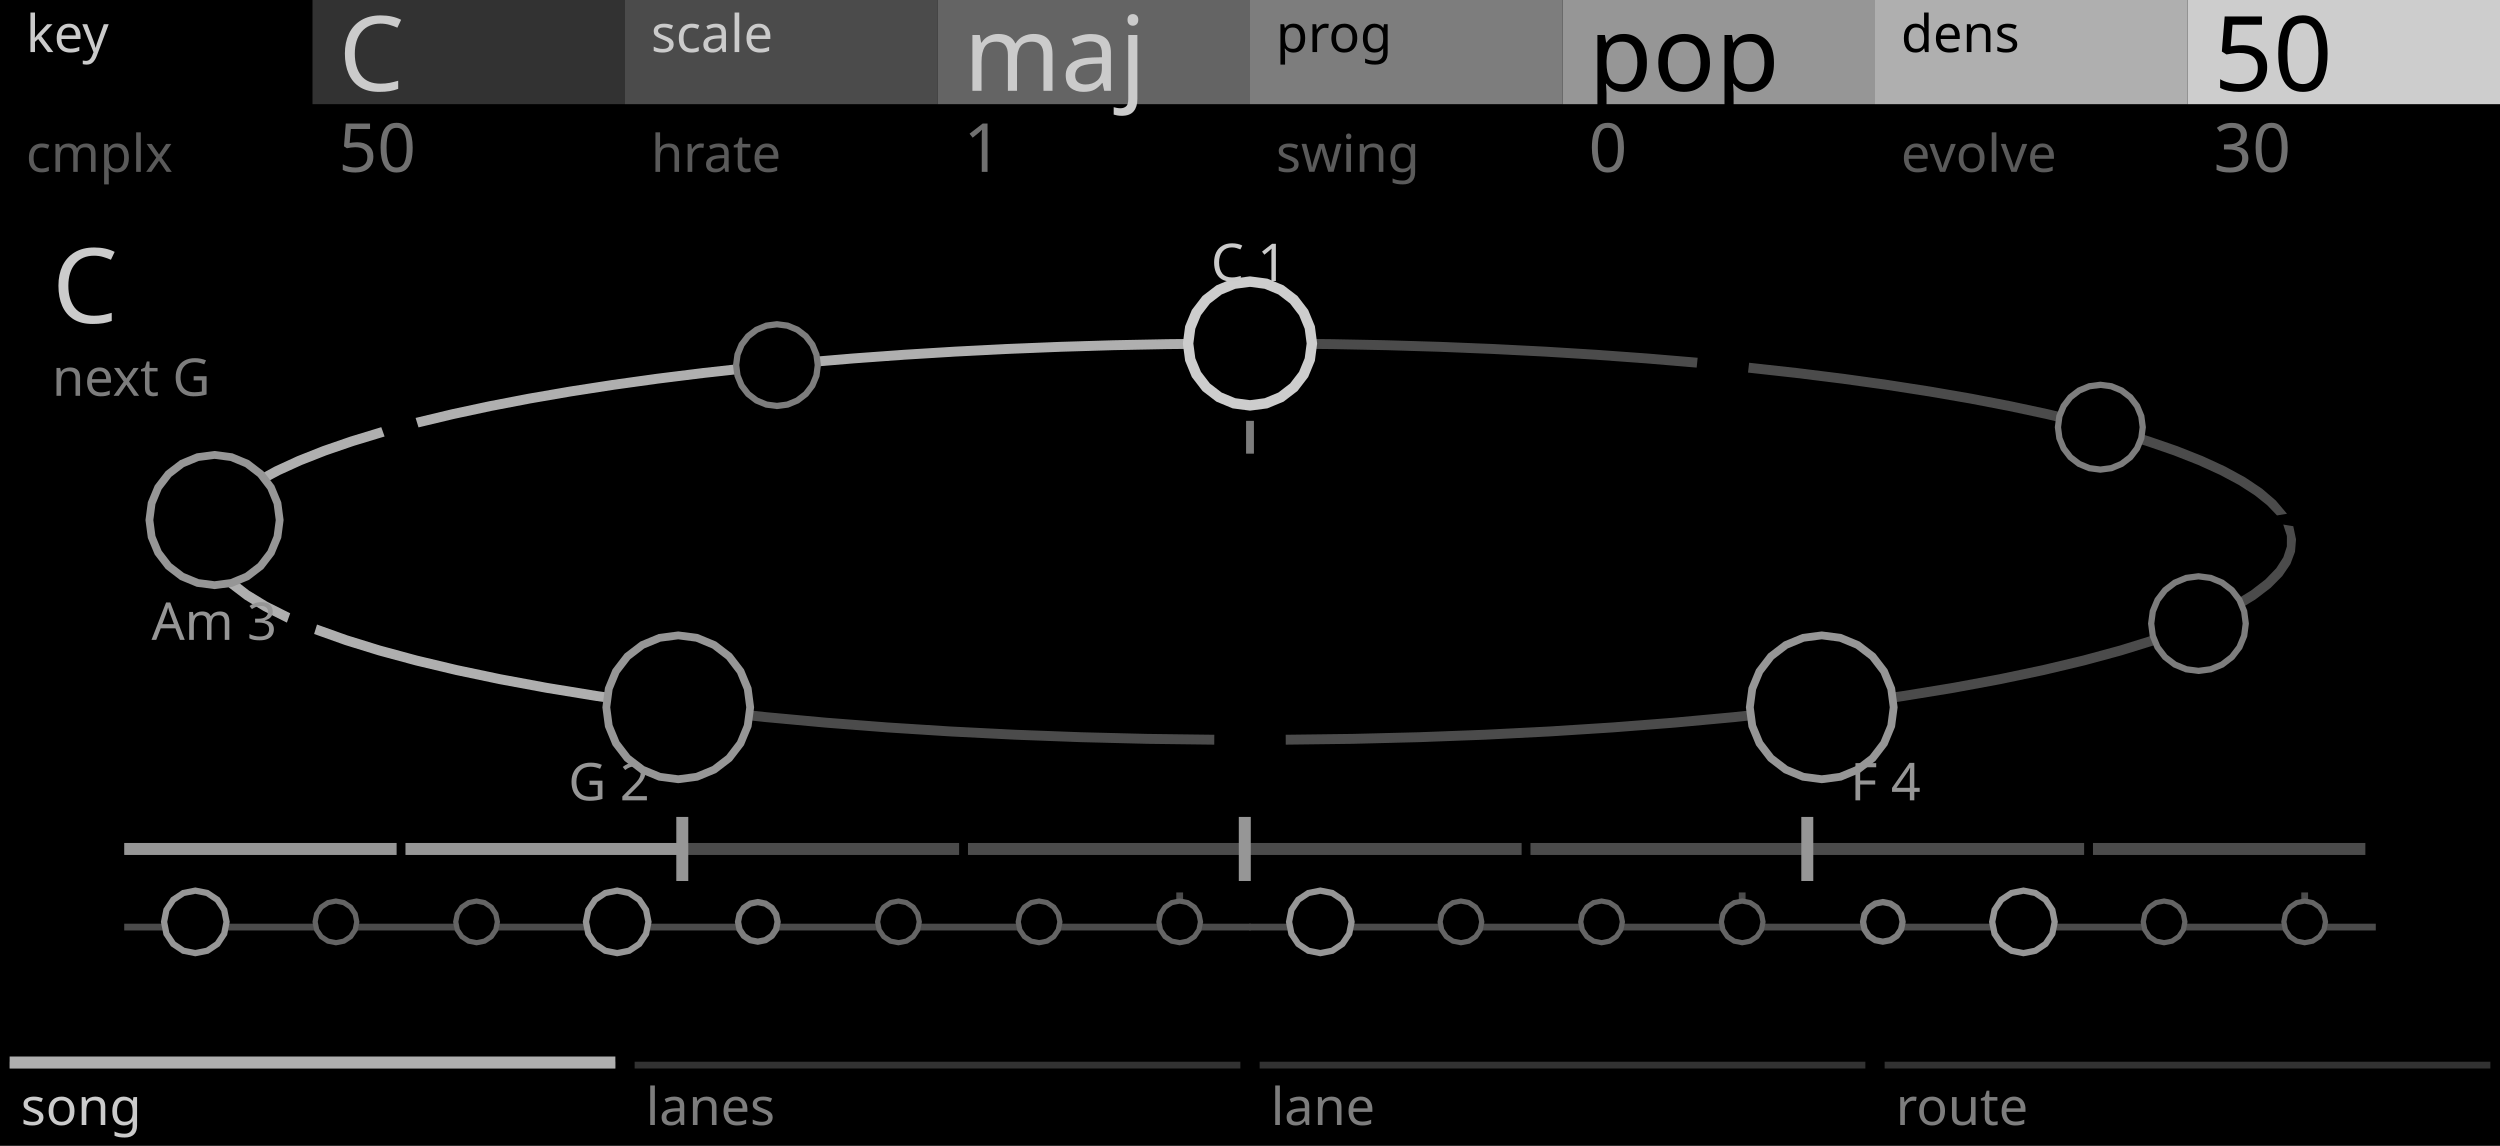
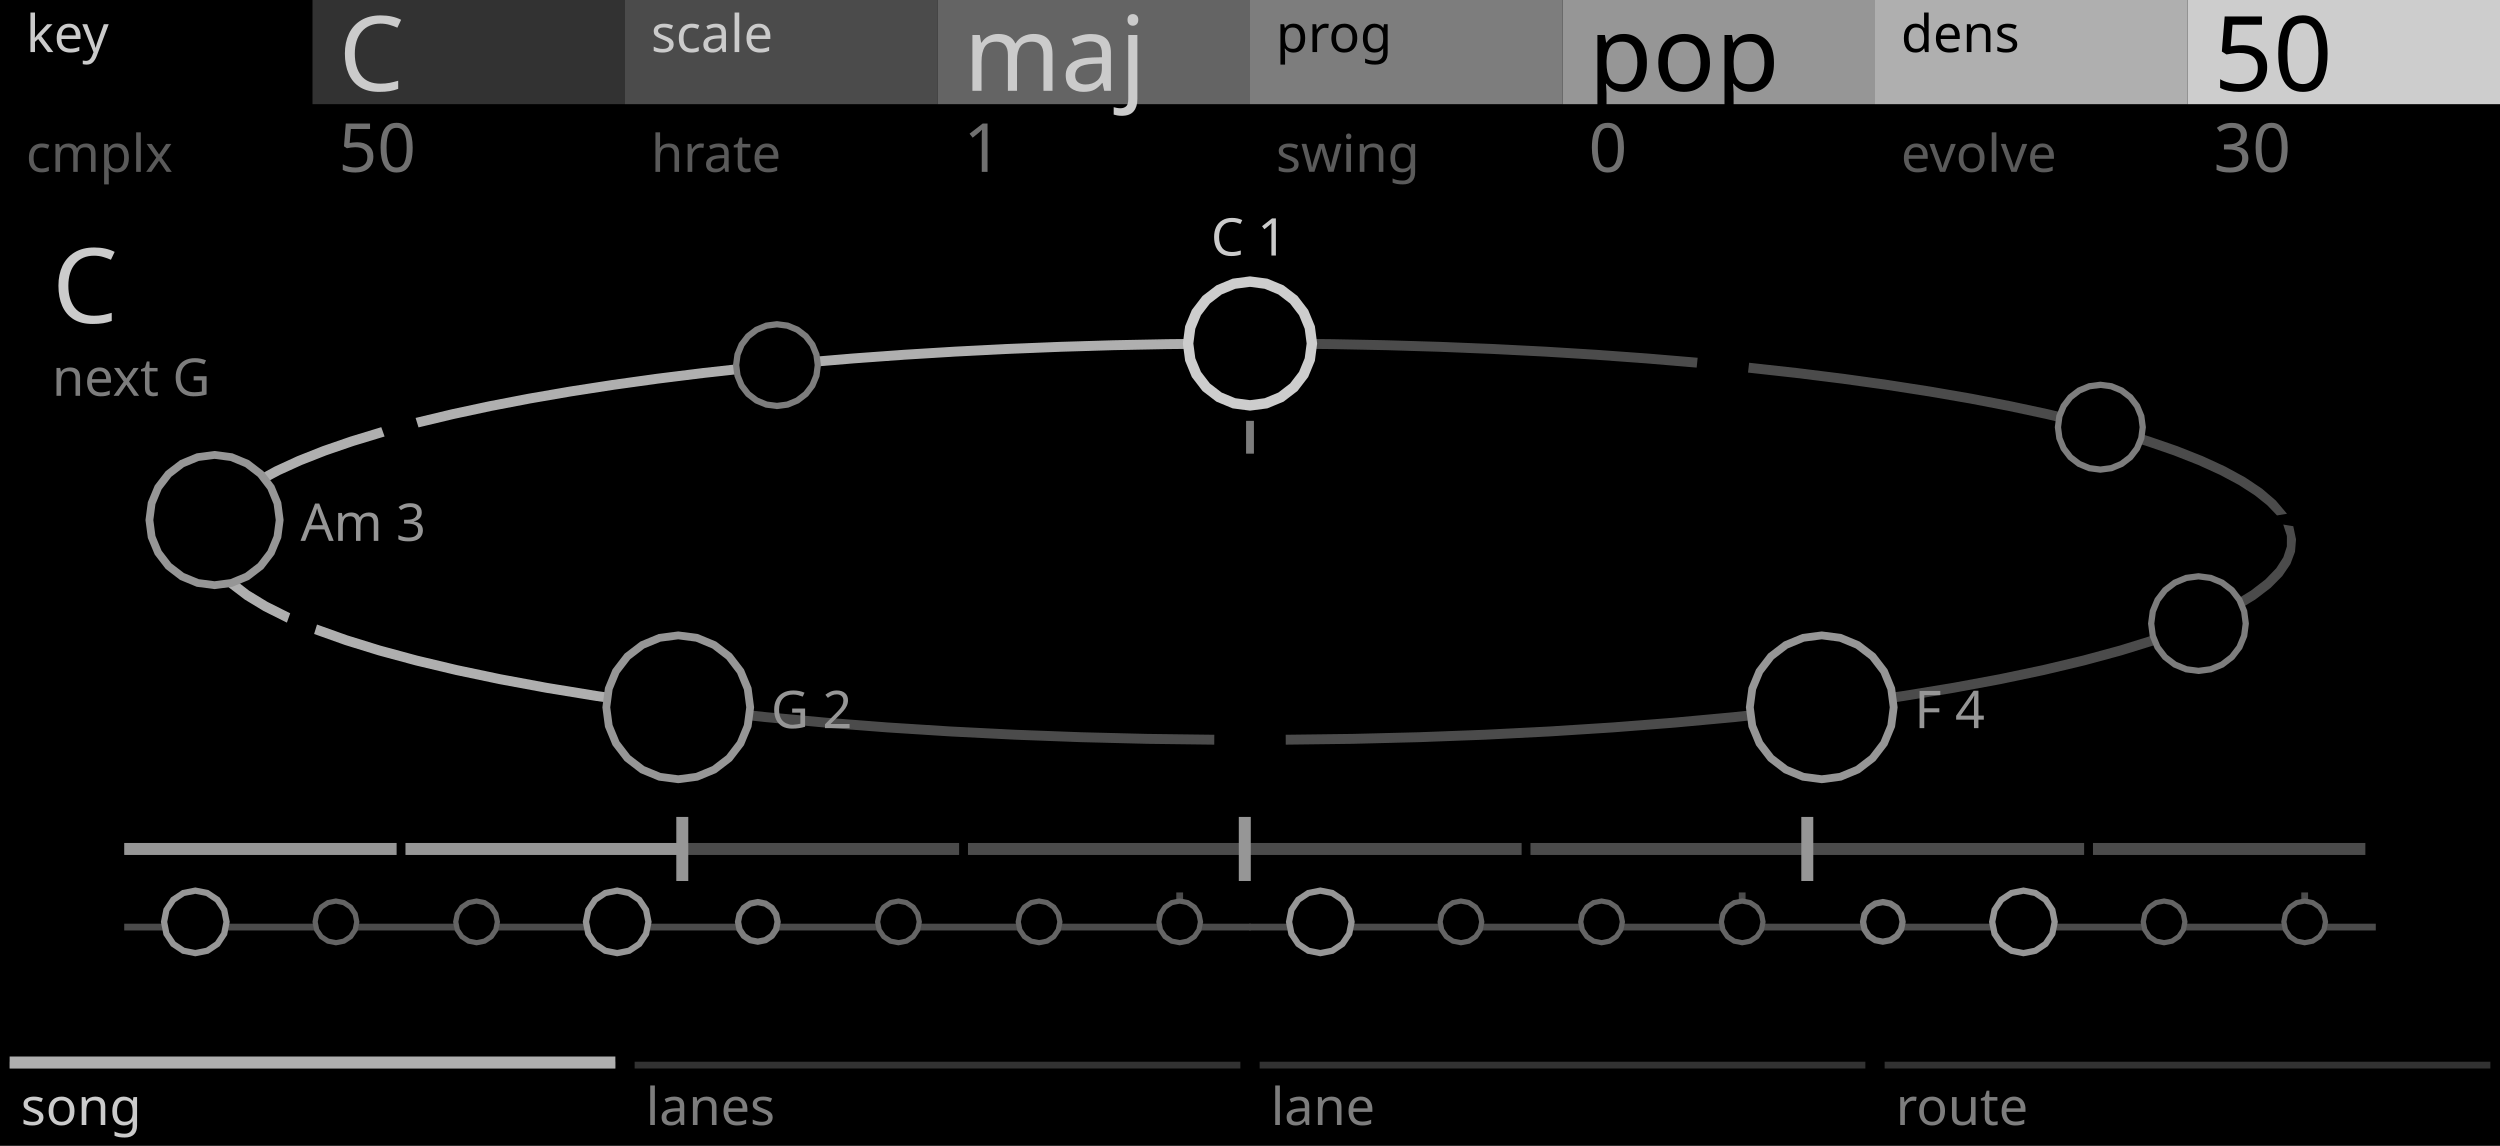
<svg xmlns="http://www.w3.org/2000/svg" width="480" height="220" viewBox="0 0 480 220">
  <g id="preview_canvas">
    <rect x="0" y="0" width="480" height="220" fill="#000000" stroke="none" />
  </g>
  <g id="preview_header">
    <rect x="0" y="0" width="60" height="20" fill="#000000" stroke="none" />
    <rect x="60" y="0" width="60" height="20" fill="#323232" stroke="none" />
    <rect x="120" y="0" width="60" height="20" fill="#4B4B4B" stroke="none" />
    <rect x="180" y="0" width="60" height="20" fill="#646464" stroke="none" />
    <rect x="240" y="0" width="60" height="20" fill="#7D7D7D" stroke="none" />
    <rect x="300" y="0" width="60" height="20" fill="#969696" stroke="none" />
    <rect x="360" y="0" width="60" height="20" fill="#AFAFAF" stroke="none" />
    <rect x="420" y="0" width="60" height="20" fill="#CDCDCD" stroke="none" />
    <text transform="matrix(1 0 0 1 5 10)" fill="#CBCBCB" stroke="none" font-family="UniversNextPro-Light" font-size="10px">key</text>
    <text transform="matrix(1 0 0 1 65 17.44)" fill="#CBCBCB" stroke="none" font-family="UniversNextPro-Light" font-size="20px">C</text>
    <text transform="matrix(1 0 0 1 5 33)" fill="#5A5A5A" stroke="none" font-family="UniversNextPro-Light" font-size="10px">cmplx</text>
    <text transform="matrix(1 0 0 1 65 33)" fill="#707070" stroke="none" font-family="UniversNextPro-Light" font-size="13px">50</text>
    <text transform="matrix(1 0 0 1 125 10)" fill="#CBCBCB" stroke="none" font-family="UniversNextPro-Light" font-size="10px">scale</text>
    <text transform="matrix(1 0 0 1 185 17.44)" fill="#CBCBCB" stroke="none" font-family="UniversNextPro-Light" font-size="20px">maj</text>
    <text transform="matrix(1 0 0 1 125 33)" fill="#5A5A5A" stroke="none" font-family="UniversNextPro-Light" font-size="10px">hrate</text>
    <text transform="matrix(1 0 0 1 185 33)" fill="#707070" stroke="none" font-family="UniversNextPro-Light" font-size="13px">1</text>
    <text transform="matrix(1 0 0 1 245 10)" fill="#000000" stroke="none" font-family="UniversNextPro-Light" font-size="10px">prog</text>
    <text transform="matrix(1 0 0 1 305 17.44)" fill="#000000" stroke="none" font-family="UniversNextPro-Light" font-size="20px">pop</text>
    <text transform="matrix(1 0 0 1 245 33)" fill="#5A5A5A" stroke="none" font-family="UniversNextPro-Light" font-size="10px">swing</text>
    <text transform="matrix(1 0 0 1 305 33)" fill="#707070" stroke="none" font-family="UniversNextPro-Light" font-size="13px">0</text>
    <text transform="matrix(1 0 0 1 365 10)" fill="#000000" stroke="none" font-family="UniversNextPro-Light" font-size="10px">dens</text>
    <text transform="matrix(1 0 0 1 425 17.44)" fill="#000000" stroke="none" font-family="UniversNextPro-Light" font-size="20px">50</text>
    <text transform="matrix(1 0 0 1 365 33)" fill="#5A5A5A" stroke="none" font-family="UniversNextPro-Light" font-size="10px">evolve</text>
    <text transform="matrix(1 0 0 1 425 33)" fill="#707070" stroke="none" font-family="UniversNextPro-Light" font-size="13px">30</text>
  </g>
  <path id="cond_palette_0" d="M 700 300 L 704 300 L 704 304 Z" fill="#000000" stroke="#000000" stroke-width="0.2" />
  <path id="cond_palette_1" d="M 708 300 L 712 300 L 712 304 Z" fill="#323232" stroke="#323232" stroke-width="0.3" />
  <path id="cond_palette_2" d="M 716 300 L 720 300 L 720 304 Z" fill="#4B4B4B" stroke="#4B4B4B" stroke-width="0.3" />
  <path id="cond_palette_3" d="M 724 300 L 728 300 L 728 304 Z" fill="#646464" stroke="#646464" stroke-width="0.3" />
  <path id="cond_palette_4" d="M 732 300 L 736 300 L 736 304 Z" fill="#7D7D7D" stroke="#7D7D7D" stroke-width="0.3" />
  <path id="cond_palette_5" d="M 740 300 L 744 300 L 744 304 Z" fill="#969696" stroke="#969696" stroke-width="0.3" />
  <path id="cond_palette_6" d="M 748 300 L 752 300 L 752 304 Z" fill="#AFAFAF" stroke="#AFAFAF" stroke-width="0.3" />
  <path id="cond_palette_7" d="M 756 300 L 760 300 L 760 304 Z" fill="#CDCDCD" stroke="#CDCDCD" stroke-width="0.3" />
  <path id="cond_palette_8" d="M 764 300 L 768 300 L 768 304 Z" fill="#000000" stroke="#4B4B4B" stroke-width="1" />
  <path id="cond_palette_9" d="M 772 300 L 776 300 L 776 304 Z" fill="#000000" stroke="#646464" stroke-width="1" />
  <path id="cond_palette_10" d="M 780 300 L 784 300 L 784 304 Z" fill="#000000" stroke="#7D7D7D" stroke-width="1.2" />
  <path id="cond_palette_11" d="M 788 300 L 792 300 L 792 304 Z" fill="#000000" stroke="#969696" stroke-width="1.2" />
  <path id="cond_palette_12" d="M 796 300 L 800 300 L 800 304 Z" fill="#000000" stroke="#AFAFAF" stroke-width="1.2" />
  <path id="cond_palette_13" d="M 804 300 L 808 300 L 808 304 Z" fill="#000000" stroke="#969696" stroke-width="1.5" />
  <path id="cond_palette_14" d="M 812 300 L 816 300 L 816 304 Z" fill="#000000" stroke="#CDCDCD" stroke-width="2" />
  <path id="cond_palette_15" d="M 820 300 L 824 300 L 824 304 Z" fill="#000000" stroke="#CDCDCD" stroke-width="1.2" />
  <path d="M 2 204 L 118 204 L 118 205 L 2 205 Z" fill="#323232" stroke="#323232" stroke-width="0.3" />
  <path d="M 122 204 L 238 204 L 238 205 L 122 205 Z" fill="#323232" stroke="#323232" stroke-width="0.3" />
  <path d="M 242 204 L 358 204 L 358 205 L 242 205 Z" fill="#323232" stroke="#323232" stroke-width="0.3" />
  <path d="M 362 204 L 478 204 L 478 205 L 362 205 Z" fill="#323232" stroke="#323232" stroke-width="0.3" />
  <path id="cond_node_8" transform="matrix(1 0 0 1 245.635 65.168)" d="M 0 0 L 10.319 0.106 L 20.6 0.313 L 30.82 0.622 L 40.955 1.031 L 50.98 1.54 L 60.87 2.148 L 70.602 2.855 L 80.151 3.659 L 79.989 5.251 L 70.462 4.449 L 60.75 3.744 L 50.879 3.137 L 40.873 2.629 L 30.757 2.221 L 20.555 1.913 L 10.292 1.706 L -0.01 1.6 Z" fill="#4B4B4B" stroke="#4B4B4B" stroke-width="0.3" />
  <path id="cond_node_9" transform="matrix(1 0 0 1 335.967 69.815)" d="M 0 0 L 9.087 1.004 L 17.915 2.102 L 26.458 3.29 L 34.693 4.569 L 42.593 5.935 L 50.136 7.387 L 57.295 8.921 L 64.047 10.536 L 63.578 12.066 L 56.877 10.466 L 49.763 8.943 L 42.26 7.5 L 34.394 6.141 L 26.191 4.868 L 17.676 3.684 L 8.875 2.59 L -0.187 1.589 Z" fill="#4B4B4B" stroke="#4B4B4B" stroke-width="0.3" />
  <path id="cond_node_10" transform="matrix(1 0 0 1 406.887 82.201)" d="M 0 0 L 5.824 1.774 L 11.169 3.622 L 16.013 5.541 L 20.336 7.533 L 24.117 9.6 L 27.335 11.751 L 29.956 13.998 L 31.934 16.341 L 30.355 16.602 L 28.508 14.678 L 26.071 12.733 L 23.036 10.779 L 19.41 8.838 L 15.216 6.929 L 10.476 5.064 L 5.218 3.255 L -0.534 1.508 Z" fill="#4B4B4B" stroke="#4B4B4B" stroke-width="0.3" />
  <path id="cond_node_11" transform="matrix(1 0 0 1 440.183 101.164)" d="M 0 0 L 0.502 2.399 L 0.31 4.756 L -0.56 7.07 L -2.106 9.35 L -4.335 11.601 L -7.254 13.824 L -10.869 16.015 L -15.181 18.169 L -15.715 16.661 L -11.475 14.535 L -7.947 12.382 L -5.132 10.214 L -3.031 8.045 L -1.641 5.891 L -0.953 3.774 L -0.946 1.719 L -1.579 -0.261 Z" fill="#4B4B4B" stroke="#4B4B4B" stroke-width="0.3" />
  <path id="cond_node_12" transform="matrix(1 0 0 1 419.507 121.632)" d="M 0 0 L -5.756 2.052 L -12.189 4.043 L -19.286 5.965 L -27.027 7.807 L -35.391 9.563 L -44.352 11.224 L -53.881 12.781 L -63.943 14.227 L -64.13 12.638 L -54.093 11.195 L -44.591 9.642 L -35.658 7.986 L -27.326 6.236 L -19.619 4.4 L -12.562 2.487 L -6.174 0.508 L -0.469 -1.53 Z" fill="#4B4B4B" stroke="#4B4B4B" stroke-width="0.3" />
  <path id="cond_node_13" transform="matrix(1 0 0 1 344.023 137.301)" d="M 0 0 L -11.053 1.189 L -22.514 2.246 L -34.335 3.163 L -46.465 3.937 L -58.853 4.563 L -71.444 5.038 L -84.181 5.358 L -97.009 5.522 L -97.018 3.922 L -84.209 3.758 L -71.489 3.439 L -58.916 2.965 L -46.546 2.34 L -34.435 1.567 L -22.634 0.65 L -11.194 -0.405 L -0.162 -1.592 Z" fill="#4B4B4B" stroke="#4B4B4B" stroke-width="0.3" />
  <path id="cond_node_14" transform="matrix(1 0 0 1 232.986 142.823)" d="M 0 0 L -12.827 -0.164 L -25.565 -0.484 L -38.156 -0.959 L -50.544 -1.585 L -62.674 -2.359 L -74.495 -3.277 L -85.955 -4.333 L -97.009 -5.522 L -96.847 -7.114 L -85.815 -5.927 L -74.375 -4.872 L -62.574 -3.956 L -50.462 -3.183 L -38.093 -2.558 L -25.52 -2.084 L -12.8 -1.764 L 0.01 -1.6 Z" fill="#4B4B4B" stroke="#4B4B4B" stroke-width="0.3" />
  <path id="cond_node_15" transform="matrix(1 0 0 1 124.436 135.86)" d="M 0 0 L -10.062 -1.446 L -19.591 -3.003 L -28.552 -4.664 L -36.916 -6.42 L -44.657 -8.263 L -51.754 -10.184 L -58.187 -12.175 L -63.943 -14.227 L -63.474 -15.757 L -57.769 -13.719 L -51.381 -11.74 L -44.324 -9.827 L -36.617 -7.992 L -28.285 -6.241 L -19.352 -4.585 L -9.85 -3.032 L 0.187 -1.589 Z" fill="#AFAFAF" stroke="#AFAFAF" stroke-width="0.3" />
  <path id="cond_node_16" transform="matrix(1 0 0 1 54.998 119.334)" d="M 0 0 L -4.311 -2.154 L -7.926 -4.345 L -10.846 -6.568 L -13.075 -8.819 L -14.621 -11.099 L -15.49 -13.413 L -15.682 -15.77 L -15.181 -18.169 L -13.602 -18.43 L -14.234 -16.45 L -14.227 -14.395 L -13.539 -12.278 L -12.149 -10.125 L -10.049 -7.956 L -7.234 -5.788 L -3.705 -3.635 L 0.534 -1.508 Z" fill="#AFAFAF" stroke="#AFAFAF" stroke-width="0.3" />
  <path id="cond_node_17" transform="matrix(1 0 0 1 41.179 98.542)" d="M 0 0 L 1.978 -2.343 L 4.599 -4.589 L 7.816 -6.741 L 11.598 -8.808 L 15.921 -10.799 L 20.765 -12.719 L 26.11 -14.566 L 31.934 -16.341 L 32.468 -14.832 L 26.716 -13.085 L 21.457 -11.276 L 16.718 -9.412 L 12.523 -7.503 L 8.898 -5.562 L 5.862 -3.607 L 3.426 -1.662 L 1.579 0.261 Z" fill="#AFAFAF" stroke="#AFAFAF" stroke-width="0.3" />
  <path id="cond_node_18" transform="matrix(1 0 0 1 79.986 80.351)" d="M 0 0 L 6.752 -1.615 L 13.911 -3.149 L 21.454 -4.601 L 29.354 -5.967 L 37.589 -7.245 L 46.133 -8.434 L 54.96 -9.532 L 64.047 -10.536 L 64.234 -8.947 L 55.172 -7.946 L 46.371 -6.852 L 37.856 -5.668 L 29.653 -4.395 L 21.787 -3.036 L 14.284 -1.593 L 7.17 -0.07 L 0.469 1.53 Z" fill="#AFAFAF" stroke="#AFAFAF" stroke-width="0.3" />
  <path id="cond_node_19" transform="matrix(1 0 0 1 154.213 68.828)" d="M 0 0 L 9.549 -0.804 L 19.281 -1.511 L 29.172 -2.12 L 39.197 -2.629 L 49.331 -3.038 L 59.551 -3.346 L 69.833 -3.553 L 80.151 -3.659 L 80.161 -2.059 L 69.86 -1.954 L 59.596 -1.747 L 49.394 -1.439 L 39.278 -1.031 L 29.272 -0.523 L 19.401 0.084 L 9.69 0.789 L 0.162 1.592 Z" fill="#AFAFAF" stroke="#AFAFAF" stroke-width="0.3" />
  <path id="cond_node_24" transform="matrix(1 0 0 1 24 160)" d="M 0 2 L 52 2 L 52 4 L 0 4 Z" fill="#969696" stroke="#969696" stroke-width="0.3" />
  <path id="cond_node_25" transform="matrix(1 0 0 1 78 160)" d="M 0 2 L 52 2 L 52 4 L 0 4 Z" fill="#969696" stroke="#969696" stroke-width="0.3" />
  <path id="cond_node_26" transform="matrix(1 0 0 1 132 160)" d="M 0 2 L 52 2 L 52 4 L 0 4 Z" fill="#4B4B4B" stroke="#4B4B4B" stroke-width="0.3" />
  <path id="cond_node_27" transform="matrix(1 0 0 1 186 160)" d="M 0 2 L 52 2 L 52 4 L 0 4 Z" fill="#4B4B4B" stroke="#4B4B4B" stroke-width="0.3" />
  <path id="cond_node_28" transform="matrix(1 0 0 1 240 160)" d="M 0 2 L 52 2 L 52 4 L 0 4 Z" fill="#4B4B4B" stroke="#4B4B4B" stroke-width="0.3" />
  <path id="cond_node_29" transform="matrix(1 0 0 1 294 160)" d="M 0 2 L 52 2 L 52 4 L 0 4 Z" fill="#4B4B4B" stroke="#4B4B4B" stroke-width="0.3" />
  <path id="cond_node_30" transform="matrix(1 0 0 1 348 160)" d="M 0 2 L 52 2 L 52 4 L 0 4 Z" fill="#4B4B4B" stroke="#4B4B4B" stroke-width="0.3" />
  <path id="cond_node_31" transform="matrix(1 0 0 1 402 160)" d="M 0 2 L 52 2 L 52 4 L 0 4 Z" fill="#4B4B4B" stroke="#4B4B4B" stroke-width="0.3" />
  <path id="cond_node_64" transform="matrix(1 0 0 1 24 177.5)" d="M 0 0 L 13 0 L 13 -3 L 14 -3 L 14 0 L 40 0 L 40 -3 L 41 -3 L 41 0 L 67 0 L 67 -3 L 68 -3 L 68 0 L 94 0 L 94 -6 L 95 -6 L 95 0 L 121 0 L 121 -3 L 122 -3 L 122 0 L 148 0 L 148 -3 L 149 -3 L 149 0 L 175 0 L 175 -3 L 176 -3 L 176 0 L 202 0 L 202 -6 L 203 -6 L 203 0 L 216 0 L 216 1 L 0 1 Z" fill="#4B4B4B" stroke="#4B4B4B" stroke-width="0.3" />
  <path id="cond_node_65" transform="matrix(1 0 0 1 240 177.5)" d="M 0 0 L 13 0 L 13 -3 L 14 -3 L 14 0 L 40 0 L 40 -3 L 41 -3 L 41 0 L 67 0 L 67 -3 L 68 -3 L 68 0 L 94 0 L 94 -6 L 95 -6 L 95 0 L 121 0 L 121 -3 L 122 -3 L 122 0 L 148 0 L 148 -3 L 149 -3 L 149 0 L 175 0 L 175 -3 L 176 -3 L 176 0 L 202 0 L 202 -6 L 203 -6 L 203 0 L 216 0 L 216 1 L 0 1 Z" fill="#4B4B4B" stroke="#4B4B4B" stroke-width="0.3" />
  <path id="cond_node_82" transform="matrix(1 0 0 1 240 65.953)" d="M 0 -11.884 L 3.076 -11.479 L 5.942 -10.292 L 8.403 -8.403 L 10.292 -5.942 L 11.479 -3.076 L 11.884 0 L 11.479 3.076 L 10.292 5.942 L 8.403 8.403 L 5.942 10.292 L 3.076 11.479 L 0 11.884 L -3.076 11.479 L -5.942 10.292 L -8.403 8.403 L -10.292 5.942 L -11.479 3.076 L -11.884 0 L -11.479 -3.076 L -10.292 -5.942 L -8.403 -8.403 L -5.942 -10.292 L -3.076 -11.479 Z" fill="#000000" stroke="#CDCDCD" stroke-width="2" />
  <path id="cond_node_83" transform="matrix(1 0 0 1 403.266 82.024)" d="M 0 -8.14 L 2.107 -7.863 L 4.07 -7.05 L 5.756 -5.756 L 7.05 -4.07 L 7.863 -2.107 L 8.14 0 L 7.863 2.107 L 7.05 4.07 L 5.756 5.756 L 4.07 7.05 L 2.107 7.863 L 0 8.14 L -2.107 7.863 L -4.07 7.05 L -5.756 5.756 L -7.05 4.07 L -7.863 2.107 L -8.14 0 L -7.863 -2.107 L -7.05 -4.07 L -5.756 -5.756 L -4.07 -7.05 L -2.107 -7.863 Z" fill="#000000" stroke="#7D7D7D" stroke-width="1.2" />
  <path id="cond_node_84" transform="matrix(1 0 0 1 422.107 119.73)" d="M 0 -9.08 L 2.35 -8.77 L 4.54 -7.863 L 6.42 -6.42 L 7.863 -4.54 L 8.77 -2.35 L 9.08 0 L 8.77 2.35 L 7.863 4.54 L 6.42 6.42 L 4.54 7.863 L 2.35 8.77 L 0 9.08 L -2.35 8.77 L -4.54 7.863 L -6.42 6.42 L -7.863 4.54 L -8.77 2.35 L -9.08 0 L -8.77 -2.35 L -7.863 -4.54 L -6.42 -6.42 L -4.54 -7.863 L -2.35 -8.77 Z" fill="#000000" stroke="#7D7D7D" stroke-width="1.2" />
  <path id="cond_node_85" transform="matrix(1 0 0 1 349.777 135.803)" d="M 0 -13.81 L 3.574 -13.339 L 6.905 -11.96 L 9.765 -9.765 L 11.96 -6.905 L 13.339 -3.574 L 13.81 0 L 13.339 3.574 L 11.96 6.905 L 9.765 9.765 L 6.905 11.96 L 3.574 13.339 L 0 13.81 L -3.574 13.339 L -6.905 11.96 L -9.765 9.765 L -11.96 6.905 L -13.339 3.574 L -13.81 0 L -13.339 -3.574 L -11.96 -6.905 L -9.765 -9.765 L -6.905 -11.96 L -3.574 -13.339 Z" fill="#000000" stroke="#969696" stroke-width="1.5" />
  <path id="cond_node_86" transform="matrix(1 0 0 1 130.223 135.803)" d="M 0 -13.81 L 3.574 -13.339 L 6.905 -11.96 L 9.765 -9.765 L 11.96 -6.905 L 13.339 -3.574 L 13.81 0 L 13.339 3.574 L 11.96 6.905 L 9.765 9.765 L 6.905 11.96 L 3.574 13.339 L 0 13.81 L -3.574 13.339 L -6.905 11.96 L -9.765 9.765 L -11.96 6.905 L -13.339 3.574 L -13.81 0 L -13.339 -3.574 L -11.96 -6.905 L -9.765 -9.765 L -6.905 -11.96 L -3.574 -13.339 Z" fill="#000000" stroke="#969696" stroke-width="1.5" />
  <path id="cond_node_87" transform="matrix(1 0 0 1 41.192 99.849)" d="M 0 -12.505 L 3.237 -12.079 L 6.253 -10.83 L 8.842 -8.842 L 10.83 -6.253 L 12.079 -3.237 L 12.505 0 L 12.079 3.237 L 10.83 6.253 L 8.842 8.842 L 6.253 10.83 L 3.237 12.079 L 0 12.505 L -3.237 12.079 L -6.253 10.83 L -8.842 8.842 L -10.83 6.253 L -12.079 3.237 L -12.505 0 L -12.079 -3.237 L -10.83 -6.253 L -8.842 -8.842 L -6.253 -10.83 L -3.237 -12.079 Z" fill="#000000" stroke="#969696" stroke-width="1.5" />
  <path id="cond_node_88" transform="matrix(1 0 0 1 149.178 70.102)" d="M 0 -7.843 L 2.03 -7.576 L 3.922 -6.793 L 5.546 -5.546 L 6.793 -3.922 L 7.576 -2.03 L 7.843 0 L 7.576 2.03 L 6.793 3.922 L 5.546 5.546 L 3.922 6.793 L 2.03 7.576 L 0 7.843 L -2.03 7.576 L -3.922 6.793 L -5.546 5.546 L -6.793 3.922 L -7.576 2.03 L -7.843 0 L -7.576 -2.03 L -6.793 -3.922 L -5.546 -5.546 L -3.922 -6.793 L -2.03 -7.576 Z" fill="#000000" stroke="#7D7D7D" stroke-width="1.2" />
  <path id="cond_node_89" transform="matrix(1 0 0 1 37.5 177)" d="M 0 -6 L 2.296 -5.543 L 4.243 -4.243 L 5.543 -2.296 L 6 0 L 5.543 2.296 L 4.243 4.243 L 2.296 5.543 L 0 6 L -2.296 5.543 L -4.243 4.243 L -5.543 2.296 L -6 0 L -5.543 -2.296 L -4.243 -4.243 L -2.296 -5.543 Z" fill="#000000" stroke="#969696" stroke-width="1.2" />
  <path id="cond_node_90" transform="matrix(1 0 0 1 64.5 177)" d="M 0 -4 L 1.531 -3.696 L 2.828 -2.828 L 3.696 -1.531 L 4 0 L 3.696 1.531 L 2.828 2.828 L 1.531 3.696 L 0 4 L -1.531 3.696 L -2.828 2.828 L -3.696 1.531 L -4 0 L -3.696 -1.531 L -2.828 -2.828 L -1.531 -3.696 Z" fill="#000000" stroke="#646464" stroke-width="1" />
  <path id="cond_node_91" transform="matrix(1 0 0 1 91.5 177)" d="M 0 -4 L 1.531 -3.696 L 2.828 -2.828 L 3.696 -1.531 L 4 0 L 3.696 1.531 L 2.828 2.828 L 1.531 3.696 L 0 4 L -1.531 3.696 L -2.828 2.828 L -3.696 1.531 L -4 0 L -3.696 -1.531 L -2.828 -2.828 L -1.531 -3.696 Z" fill="#000000" stroke="#646464" stroke-width="1" />
  <path id="cond_node_92" transform="matrix(1 0 0 1 118.5 177)" d="M 0 -6 L 2.296 -5.543 L 4.243 -4.243 L 5.543 -2.296 L 6 0 L 5.543 2.296 L 4.243 4.243 L 2.296 5.543 L 0 6 L -2.296 5.543 L -4.243 4.243 L -5.543 2.296 L -6 0 L -5.543 -2.296 L -4.243 -4.243 L -2.296 -5.543 Z" fill="#000000" stroke="#969696" stroke-width="1.2" />
  <path id="cond_node_93" transform="matrix(1 0 0 1 145.5 177)" d="M 0 -3.8 L 1.454 -3.511 L 2.687 -2.687 L 3.511 -1.454 L 3.8 0 L 3.511 1.454 L 2.687 2.687 L 1.454 3.511 L 0 3.8 L -1.454 3.511 L -2.687 2.687 L -3.511 1.454 L -3.8 0 L -3.511 -1.454 L -2.687 -2.687 L -1.454 -3.511 Z" fill="#000000" stroke="#7D7D7D" stroke-width="1.2" />
  <path id="cond_node_94" transform="matrix(1 0 0 1 172.5 177)" d="M 0 -4 L 1.531 -3.696 L 2.828 -2.828 L 3.696 -1.531 L 4 0 L 3.696 1.531 L 2.828 2.828 L 1.531 3.696 L 0 4 L -1.531 3.696 L -2.828 2.828 L -3.696 1.531 L -4 0 L -3.696 -1.531 L -2.828 -2.828 L -1.531 -3.696 Z" fill="#000000" stroke="#646464" stroke-width="1" />
  <path id="cond_node_95" transform="matrix(1 0 0 1 199.5 177)" d="M 0 -4 L 1.531 -3.696 L 2.828 -2.828 L 3.696 -1.531 L 4 0 L 3.696 1.531 L 2.828 2.828 L 1.531 3.696 L 0 4 L -1.531 3.696 L -2.828 2.828 L -3.696 1.531 L -4 0 L -3.696 -1.531 L -2.828 -2.828 L -1.531 -3.696 Z" fill="#000000" stroke="#646464" stroke-width="1" />
  <path id="cond_node_96" transform="matrix(1 0 0 1 226.5 177)" d="M 0 -4 L 1.531 -3.696 L 2.828 -2.828 L 3.696 -1.531 L 4 0 L 3.696 1.531 L 2.828 2.828 L 1.531 3.696 L 0 4 L -1.531 3.696 L -2.828 2.828 L -3.696 1.531 L -4 0 L -3.696 -1.531 L -2.828 -2.828 L -1.531 -3.696 Z" fill="#000000" stroke="#646464" stroke-width="1" />
  <path id="cond_node_97" transform="matrix(1 0 0 1 253.5 177)" d="M 0 -6 L 2.296 -5.543 L 4.243 -4.243 L 5.543 -2.296 L 6 0 L 5.543 2.296 L 4.243 4.243 L 2.296 5.543 L 0 6 L -2.296 5.543 L -4.243 4.243 L -5.543 2.296 L -6 0 L -5.543 -2.296 L -4.243 -4.243 L -2.296 -5.543 Z" fill="#000000" stroke="#969696" stroke-width="1.2" />
  <path id="cond_node_98" transform="matrix(1 0 0 1 280.5 177)" d="M 0 -4 L 1.531 -3.696 L 2.828 -2.828 L 3.696 -1.531 L 4 0 L 3.696 1.531 L 2.828 2.828 L 1.531 3.696 L 0 4 L -1.531 3.696 L -2.828 2.828 L -3.696 1.531 L -4 0 L -3.696 -1.531 L -2.828 -2.828 L -1.531 -3.696 Z" fill="#000000" stroke="#646464" stroke-width="1" />
  <path id="cond_node_99" transform="matrix(1 0 0 1 307.5 177)" d="M 0 -4 L 1.531 -3.696 L 2.828 -2.828 L 3.696 -1.531 L 4 0 L 3.696 1.531 L 2.828 2.828 L 1.531 3.696 L 0 4 L -1.531 3.696 L -2.828 2.828 L -3.696 1.531 L -4 0 L -3.696 -1.531 L -2.828 -2.828 L -1.531 -3.696 Z" fill="#000000" stroke="#646464" stroke-width="1" />
  <path id="cond_node_100" transform="matrix(1 0 0 1 334.5 177)" d="M 0 -4 L 1.531 -3.696 L 2.828 -2.828 L 3.696 -1.531 L 4 0 L 3.696 1.531 L 2.828 2.828 L 1.531 3.696 L 0 4 L -1.531 3.696 L -2.828 2.828 L -3.696 1.531 L -4 0 L -3.696 -1.531 L -2.828 -2.828 L -1.531 -3.696 Z" fill="#000000" stroke="#646464" stroke-width="1" />
  <path id="cond_node_101" transform="matrix(1 0 0 1 361.5 177)" d="M 0 -3.8 L 1.454 -3.511 L 2.687 -2.687 L 3.511 -1.454 L 3.8 0 L 3.511 1.454 L 2.687 2.687 L 1.454 3.511 L 0 3.8 L -1.454 3.511 L -2.687 2.687 L -3.511 1.454 L -3.8 0 L -3.511 -1.454 L -2.687 -2.687 L -1.454 -3.511 Z" fill="#000000" stroke="#7D7D7D" stroke-width="1.2" />
  <path id="cond_node_102" transform="matrix(1 0 0 1 388.5 177)" d="M 0 -6 L 2.296 -5.543 L 4.243 -4.243 L 5.543 -2.296 L 6 0 L 5.543 2.296 L 4.243 4.243 L 2.296 5.543 L 0 6 L -2.296 5.543 L -4.243 4.243 L -5.543 2.296 L -6 0 L -5.543 -2.296 L -4.243 -4.243 L -2.296 -5.543 Z" fill="#000000" stroke="#969696" stroke-width="1.2" />
  <path id="cond_node_103" transform="matrix(1 0 0 1 415.5 177)" d="M 0 -4 L 1.531 -3.696 L 2.828 -2.828 L 3.696 -1.531 L 4 0 L 3.696 1.531 L 2.828 2.828 L 1.531 3.696 L 0 4 L -1.531 3.696 L -2.828 2.828 L -3.696 1.531 L -4 0 L -3.696 -1.531 L -2.828 -2.828 L -1.531 -3.696 Z" fill="#000000" stroke="#646464" stroke-width="1" />
  <path id="cond_node_104" transform="matrix(1 0 0 1 442.5 177)" d="M 0 -4 L 1.531 -3.696 L 2.828 -2.828 L 3.696 -1.531 L 4 0 L 3.696 1.531 L 2.828 2.828 L 1.531 3.696 L 0 4 L -1.531 3.696 L -2.828 2.828 L -3.696 1.531 L -4 0 L -3.696 -1.531 L -2.828 -2.828 L -1.531 -3.696 Z" fill="#000000" stroke="#646464" stroke-width="1" />
  <path id="cond_node_222" transform="matrix(1 0 0 1 131 157)" d="M -1 0 L 1 0 L 1 12 L -1 12 Z" fill="#969696" stroke="#969696" stroke-width="0.3" />
  <path id="cond_node_223" transform="matrix(1 0 0 1 239 157)" d="M -1 0 L 1 0 L 1 12 L -1 12 Z" fill="#969696" stroke="#969696" stroke-width="0.3" />
  <path id="cond_node_224" transform="matrix(1 0 0 1 347 157)" d="M -1 0 L 1 0 L 1 12 L -1 12 Z" fill="#969696" stroke="#969696" stroke-width="0.3" />
  <path id="cond_node_230" transform="matrix(1 0 0 1 240 65.953)" d="M -0.6 15 L 0.6 15 L 0.6 21 L -0.6 21 Z" fill="#7D7D7D" stroke="#7D7D7D" stroke-width="0.3" />
  <path id="cond_node_243" transform="matrix(1 0 0 1 2 203)" d="M 0 0 L 116 0 L 116 2 L 0 2 Z" fill="#AFAFAF" stroke="#AFAFAF" stroke-width="0.3" />
  <text id="cond_text_16" transform="matrix(1 0 0 1 4 216)" fill="#CBCBCB" stroke="none" font-family="UniversNextPro-Light" font-size="10px">song</text>
  <text id="cond_text_17" transform="matrix(1 0 0 1 124 216)" fill="#7D7D7D" stroke="none" font-family="UniversNextPro-Light" font-size="10px">lanes</text>
  <text id="cond_text_18" transform="matrix(1 0 0 1 244 216)" fill="#7D7D7D" stroke="none" font-family="UniversNextPro-Light" font-size="10px">lane</text>
  <text id="cond_text_19" transform="matrix(1 0 0 1 364 216)" fill="#7D7D7D" stroke="none" font-family="UniversNextPro-Light" font-size="10px">route</text>
-   <text id="cond_text_20" transform="matrix(1 0 0 1 232.5 53.953)" fill="#CBCBCB" stroke="none" font-family="UniversNextPro-Light" font-size="10px">C 1</text>
-   <text id="cond_text_23" transform="matrix(1 0 0 1 355.277 153.66)" fill="#969696" stroke="none" font-family="UniversNextPro-Light" font-size="10px">F 4</text>
-   <text id="cond_text_24" transform="matrix(1 0 0 1 109.123 153.66)" fill="#969696" stroke="none" font-family="UniversNextPro-Light" font-size="10px">G 2</text>
-   <text id="cond_text_25" transform="matrix(1 0 0 1 29.092 122.849)" fill="#969696" stroke="none" font-family="UniversNextPro-Light" font-size="10px">Am 3</text>
+   <text id="cond_text_20" transform="matrix(1 0 0 1 232.5 49.069)" fill="#CBCBCB" stroke="none" font-family="UniversNextPro-Light" font-size="10px">C 1</text>
+   <text id="cond_text_23" transform="matrix(1 0 0 1 367.587 139.803)" fill="#969696" stroke="none" font-family="UniversNextPro-Light" font-size="10px">F 4</text>
+   <text id="cond_text_24" transform="matrix(1 0 0 1 148.033 139.803)" fill="#969696" stroke="none" font-family="UniversNextPro-Light" font-size="10px">G 2</text>
+   <text id="cond_text_25" transform="matrix(1 0 0 1 57.697 103.849)" fill="#969696" stroke="none" font-family="UniversNextPro-Light" font-size="10px">Am 3</text>
  <text id="cond_text_27" transform="matrix(1 0 0 1 10 62)" fill="#CBCBCB" stroke="none" font-family="UniversNextPro-Light" font-size="20px">C</text>
  <text id="cond_text_28" transform="matrix(1 0 0 1 10 76)" fill="#7D7D7D" stroke="none" font-family="UniversNextPro-Light" font-size="10px">next G</text>
</svg>
